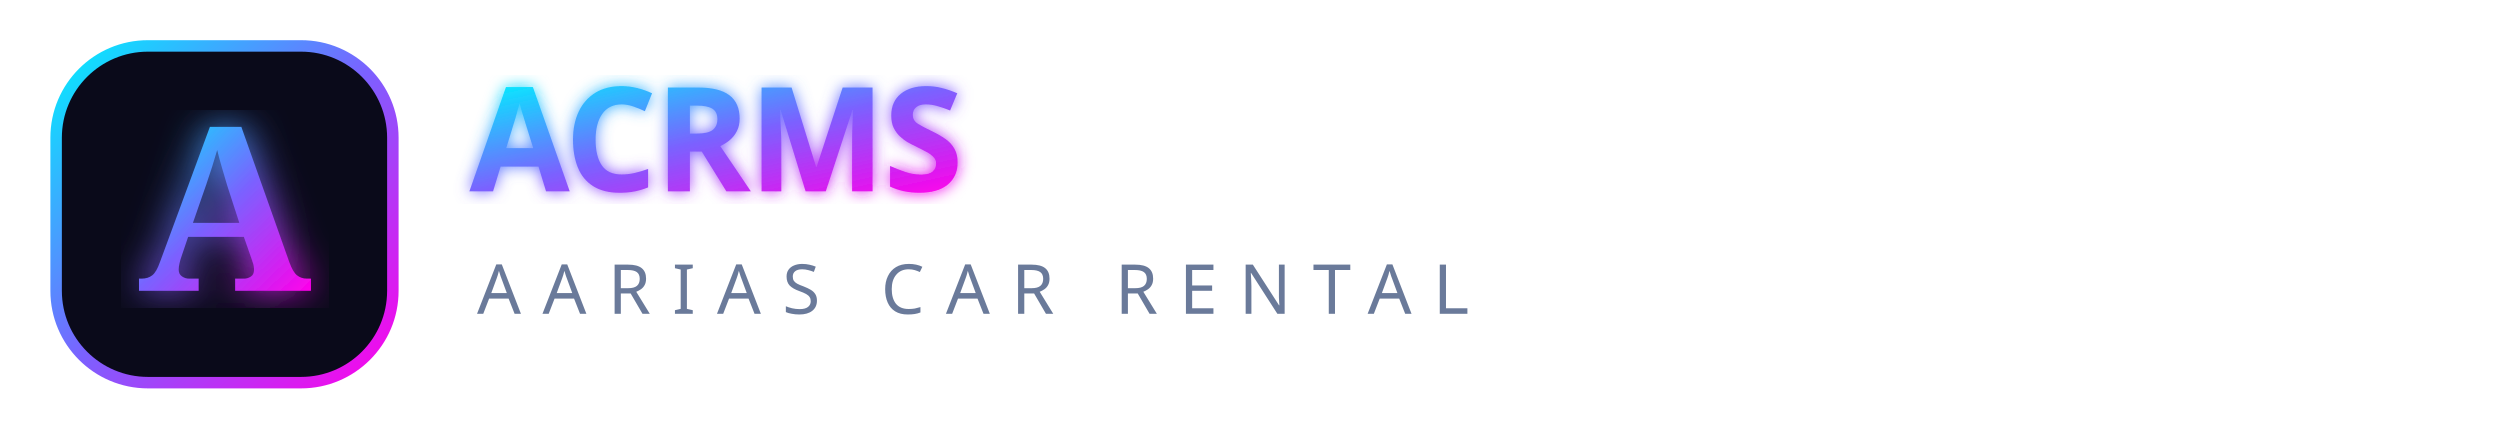
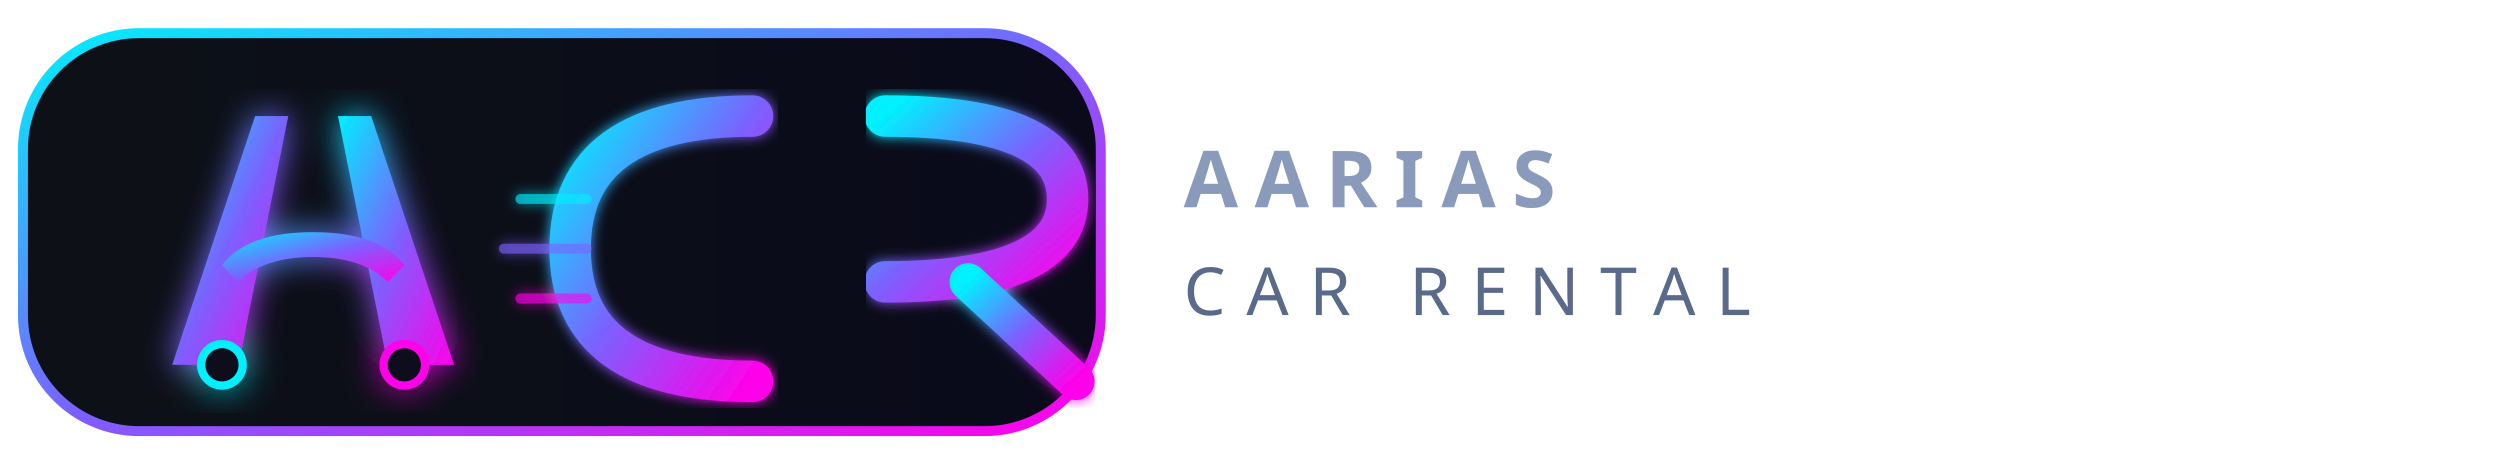
- <svg xmlns="http://www.w3.org/2000/svg" viewBox="0 0 320 56" width="280" height="48">
+ <svg xmlns="http://www.w3.org/2000/svg" viewBox="0 0 300 56" width="280" height="52">
  <defs>
    <linearGradient id="neonGrad" x1="0%" y1="0%" x2="100%" y2="100%">
      <stop offset="0%" stop-color="#00f0ff" />
      <stop offset="50%" stop-color="#7b61ff" />
      <stop offset="100%" stop-color="#ff00ea" />
    </linearGradient>
+     <linearGradient id="bgGrad" x1="0%" y1="0%" x2="100%" y2="0%">
+       <stop offset="0%" stop-color="#0d1117" />
+       <stop offset="100%" stop-color="#0a0a1a" />
+     </linearGradient>
    <filter id="nGlow">
-       <feGaussianBlur stdDeviation="2.5" result="b" />
+       <feGaussianBlur stdDeviation="2" result="b" />
      <feMerge>
        <feMergeNode in="b" />
        <feMergeNode in="SourceGraphic" />
      </feMerge>
    </filter>
    <filter id="softGlow">
-       <feGaussianBlur stdDeviation="1" result="b" />
+       <feGaussianBlur stdDeviation="0.8" result="b" />
      <feMerge>
        <feMergeNode in="b" />
        <feMergeNode in="SourceGraphic" />
      </feMerge>
    </filter>
  </defs>
-   <rect x="4" y="6" width="44" height="44" rx="12" fill="#0a0a1a" stroke="url(#neonGrad)" stroke-width="1.5" />
-   <text x="26" y="38" text-anchor="middle" font-family="Poppins, Georgia, serif" font-weight="800" font-size="30" fill="url(#neonGrad)" filter="url(#nGlow)" letter-spacing="-1">A</text>
-   <text x="58" y="25" font-family="Poppins, sans-serif" font-weight="800" font-size="19" fill="url(#neonGrad)" filter="url(#softGlow)" letter-spacing="-0.3">ACRMS</text>
-   <text x="59" y="41" font-family="Poppins, sans-serif" font-weight="400" font-size="9" fill="#6a7a9a" letter-spacing="2.8">AARIAS CAR RENTAL</text>
-   <line x1="58" y1="45" x2="220" y2="45" stroke="url(#neonGrad)" stroke-width="0.8" opacity="0.5" />
+   <rect x="2" y="4" width="130" height="48" rx="14" fill="url(#bgGrad)" stroke="url(#neonGrad)" stroke-width="1.2" />
+   <g filter="url(#nGlow)" transform="translate(12,6)">
+     <polygon points="16,38 8,38 18,8 22,8" fill="url(#neonGrad)" />
+     <polygon points="34,38 42,38 32,8 28,8" fill="url(#neonGrad)" />
+     <path d="M14 26 Q17 22 25 22 Q33 22 36 26 L34 28 Q31 25 25 25 Q19 25 16 28 Z" fill="url(#neonGrad)" />
+     <circle cx="14" cy="38" r="2.5" fill="#0a0a1a" stroke="#00f0ff" stroke-width="1" />
+     <circle cx="36" cy="38" r="2.5" fill="#0a0a1a" stroke="#ff00ea" stroke-width="1" />
+   </g>
+   <g filter="url(#softGlow)" transform="translate(60,6)">
+     <path d="M30 8 Q8 8 8 24 Q8 40 30 40" fill="none" stroke="url(#neonGrad)" stroke-width="5" stroke-linecap="round" />
+     <line x1="2" y1="18" x2="10" y2="18" stroke="#00f0ff" stroke-width="1.2" opacity="0.6" stroke-linecap="round" />
+     <line x1="0" y1="24" x2="10" y2="24" stroke="#7b61ff" stroke-width="1.2" opacity="0.6" stroke-linecap="round" />
+     <line x1="2" y1="30" x2="10" y2="30" stroke="#ff00ea" stroke-width="1.2" opacity="0.6" stroke-linecap="round" />
+   </g>
+   <g filter="url(#softGlow)" transform="translate(96,6)">
+     <line x1="10" y1="8" x2="10" y2="40" stroke="url(#neonGrad)" stroke-width="5" stroke-linecap="round" />
+     <path d="M10 8 Q32 8 32 18 Q32 28 10 28" fill="none" stroke="url(#neonGrad)" stroke-width="5" stroke-linecap="round" stroke-linejoin="round" />
+     <line x1="20" y1="28" x2="33" y2="40" stroke="url(#neonGrad)" stroke-width="4.5" stroke-linecap="round" />
+   </g>
+   <text x="142" y="25" font-family="Poppins, sans-serif" font-weight="600" font-size="9.5" fill="#8a9abb" letter-spacing="2">AARIAS</text>
+   <text x="142" y="38" font-family="Poppins, sans-serif" font-weight="400" font-size="8" fill="#5a6a8a" letter-spacing="2.5">CAR RENTAL</text>
+   <line x1="142" y1="43" x2="240" y2="43" stroke="url(#neonGrad)" stroke-width="0.6" opacity="0.4" stroke-linecap="round" />
</svg>
